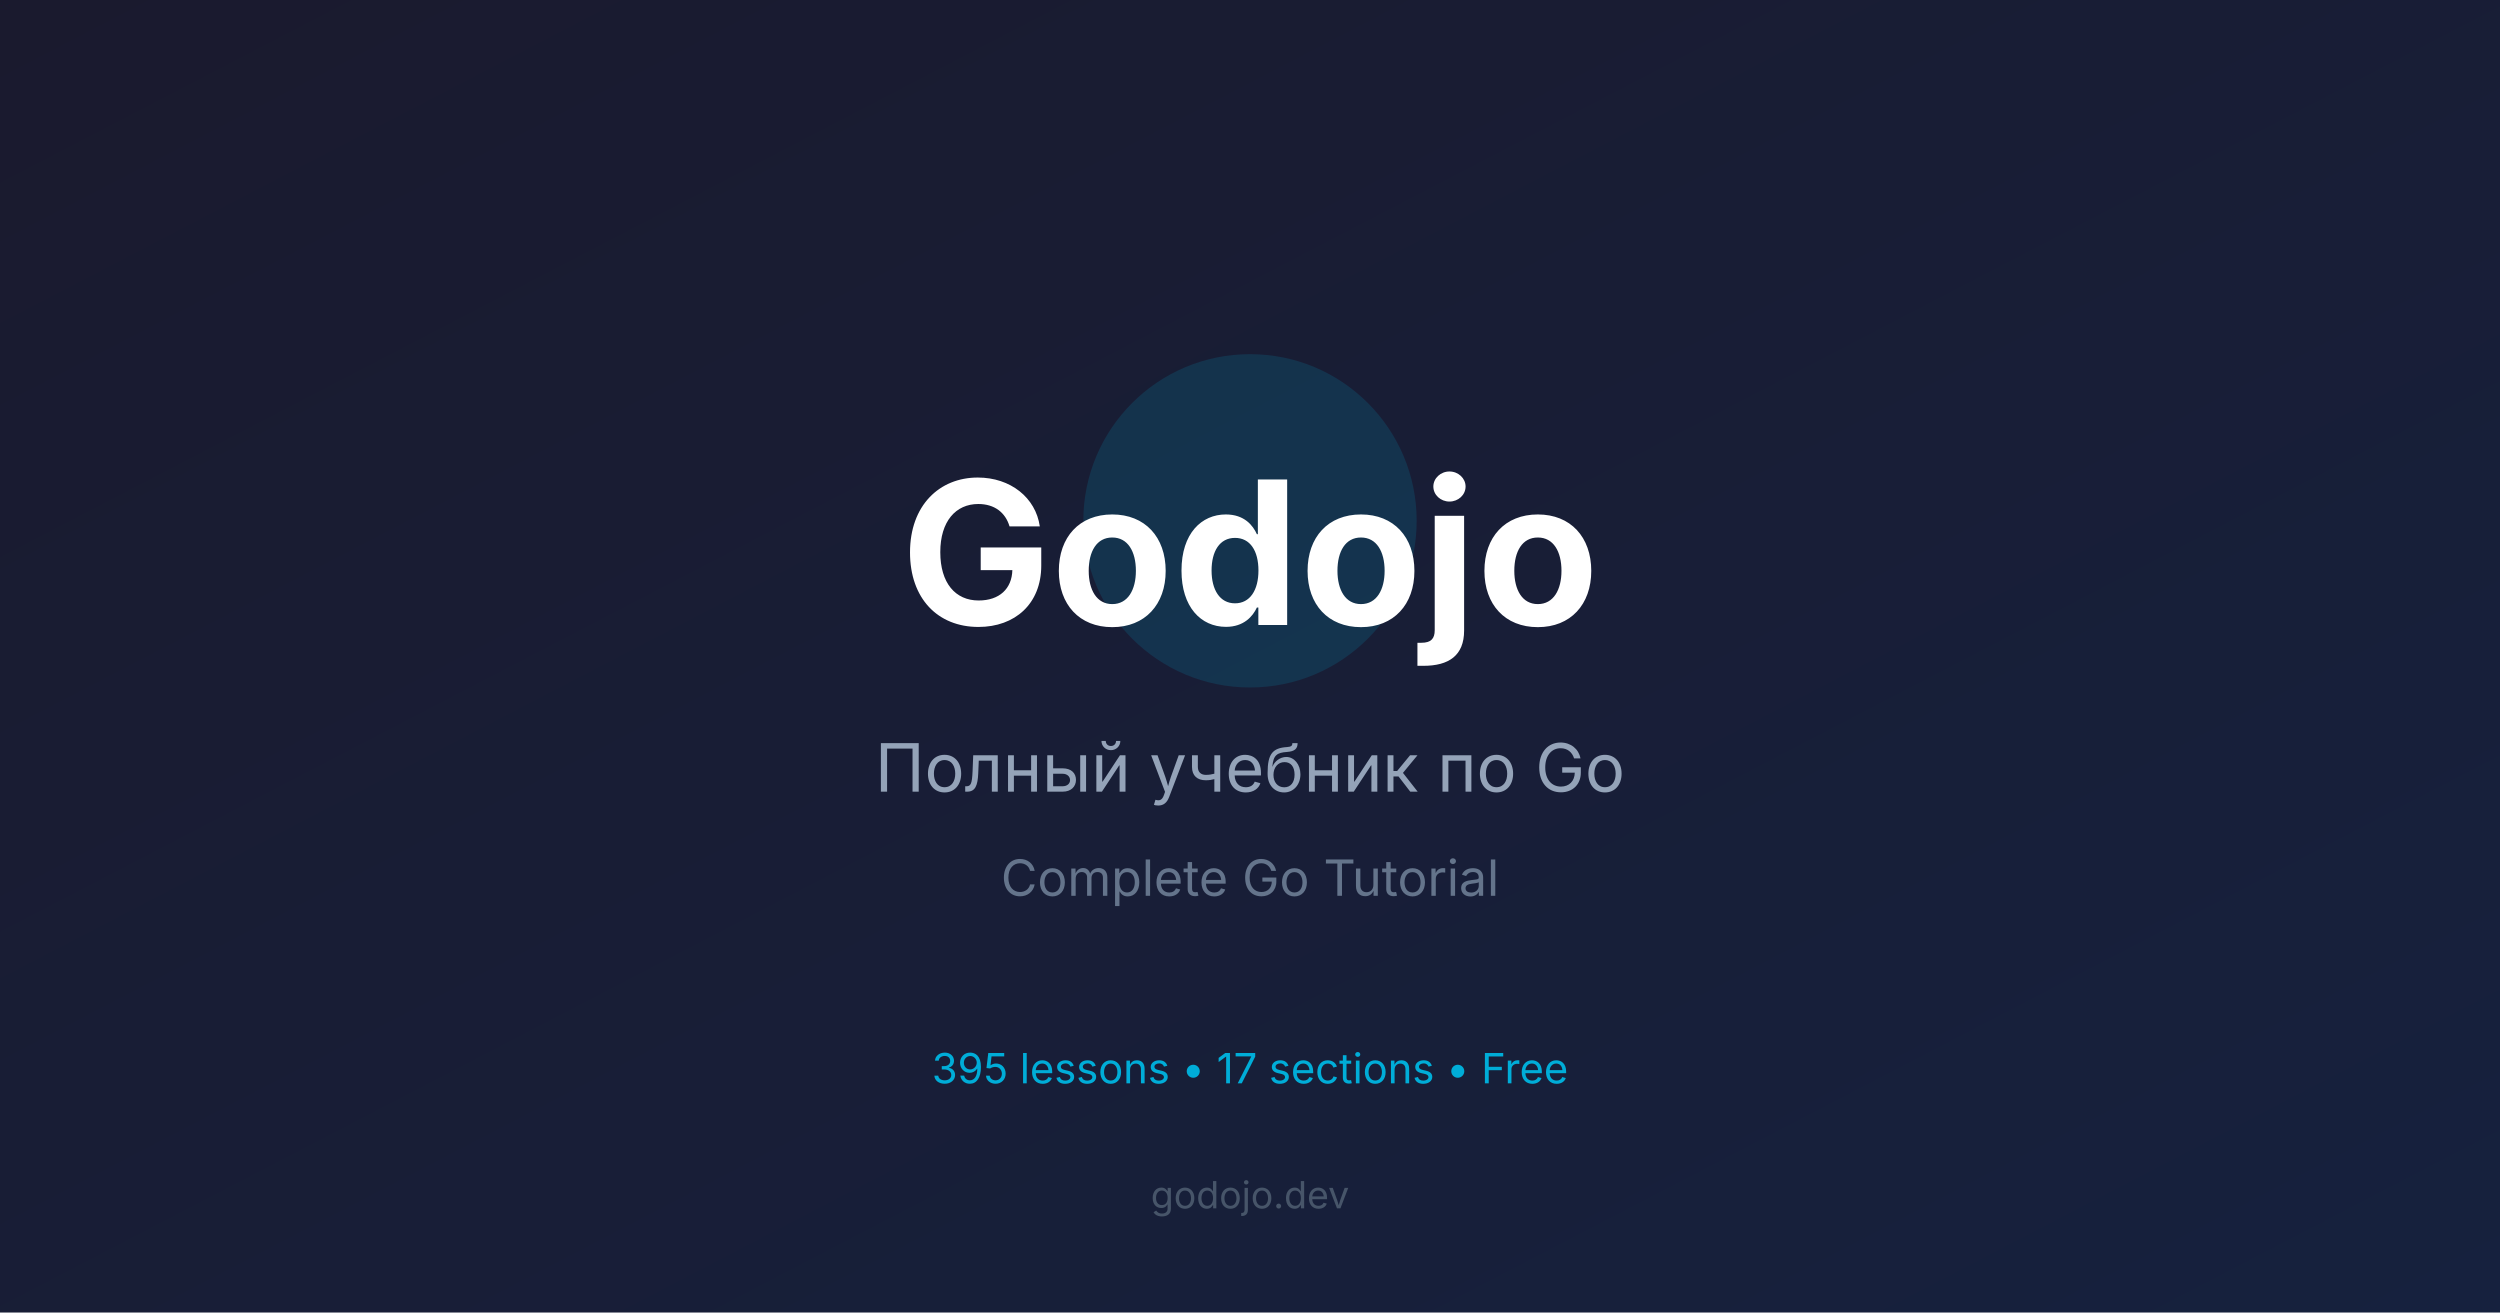
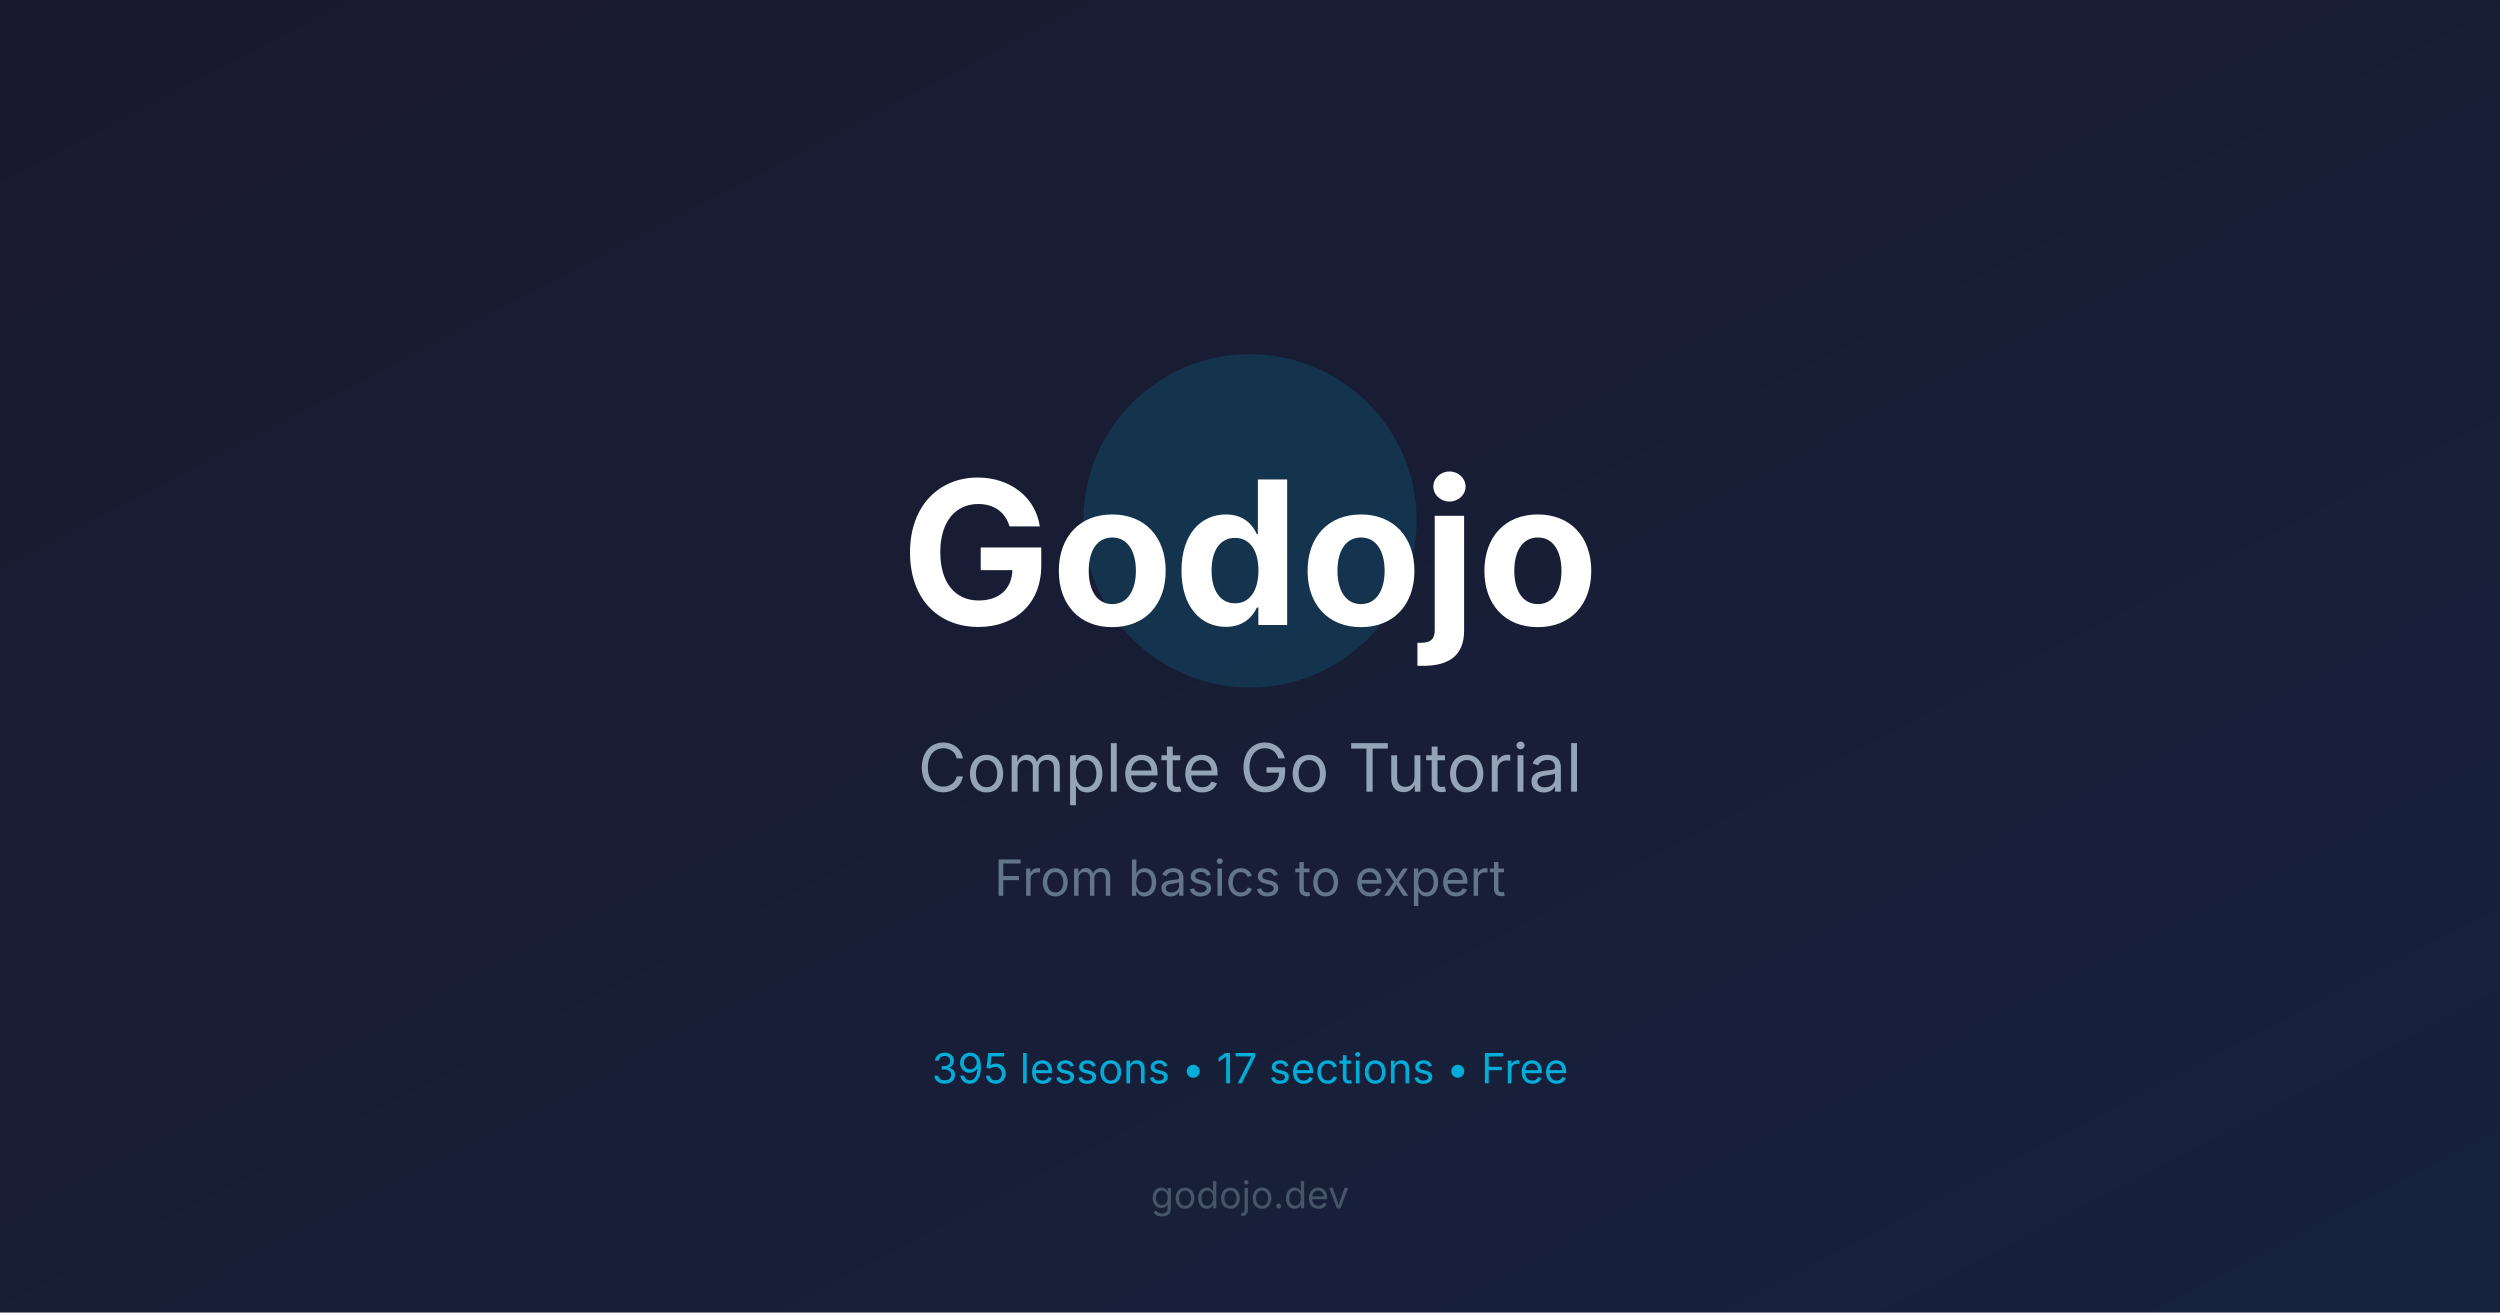
<svg xmlns="http://www.w3.org/2000/svg" width="1200" height="630">
  <defs>
    <linearGradient id="bg" x1="0%" y1="0%" x2="100%" y2="100%">
      <stop offset="0%" style="stop-color:#1a1a2e" />
      <stop offset="100%" style="stop-color:#16213e" />
    </linearGradient>
  </defs>
  <rect width="1200" height="630" fill="url(#bg)" />
  <circle cx="600" cy="250" r="80" fill="#00ADD8" opacity="0.15" />
  <text x="600" y="300" font-family="system-ui, -apple-system, sans-serif" font-size="96" font-weight="700" fill="#ffffff" text-anchor="middle">Godojo</text>
-   <text x="600" y="380" font-family="system-ui, -apple-system, sans-serif" font-size="32" fill="#94a3b8" text-anchor="middle">Полный учебник по Go</text>
-   <text x="600" y="430" font-family="system-ui, -apple-system, sans-serif" font-size="24" fill="#64748b" text-anchor="middle">Complete Go Tutorial</text>
+   <text x="600" y="380" font-family="system-ui, -apple-system, sans-serif" font-size="32" fill="#94a3b8" text-anchor="middle">Complete Go Tutorial</text>
+   <text x="600" y="430" font-family="system-ui, -apple-system, sans-serif" font-size="24" fill="#64748b" text-anchor="middle">From basics to expert</text>
  <text x="600" y="520" font-family="system-ui, -apple-system, sans-serif" font-size="20" fill="#00ADD8" text-anchor="middle">395 lessons • 17 sections • Free</text>
  <text x="600" y="580" font-family="system-ui, -apple-system, sans-serif" font-size="18" fill="#475569" text-anchor="middle">godojo.dev</text>
</svg>
